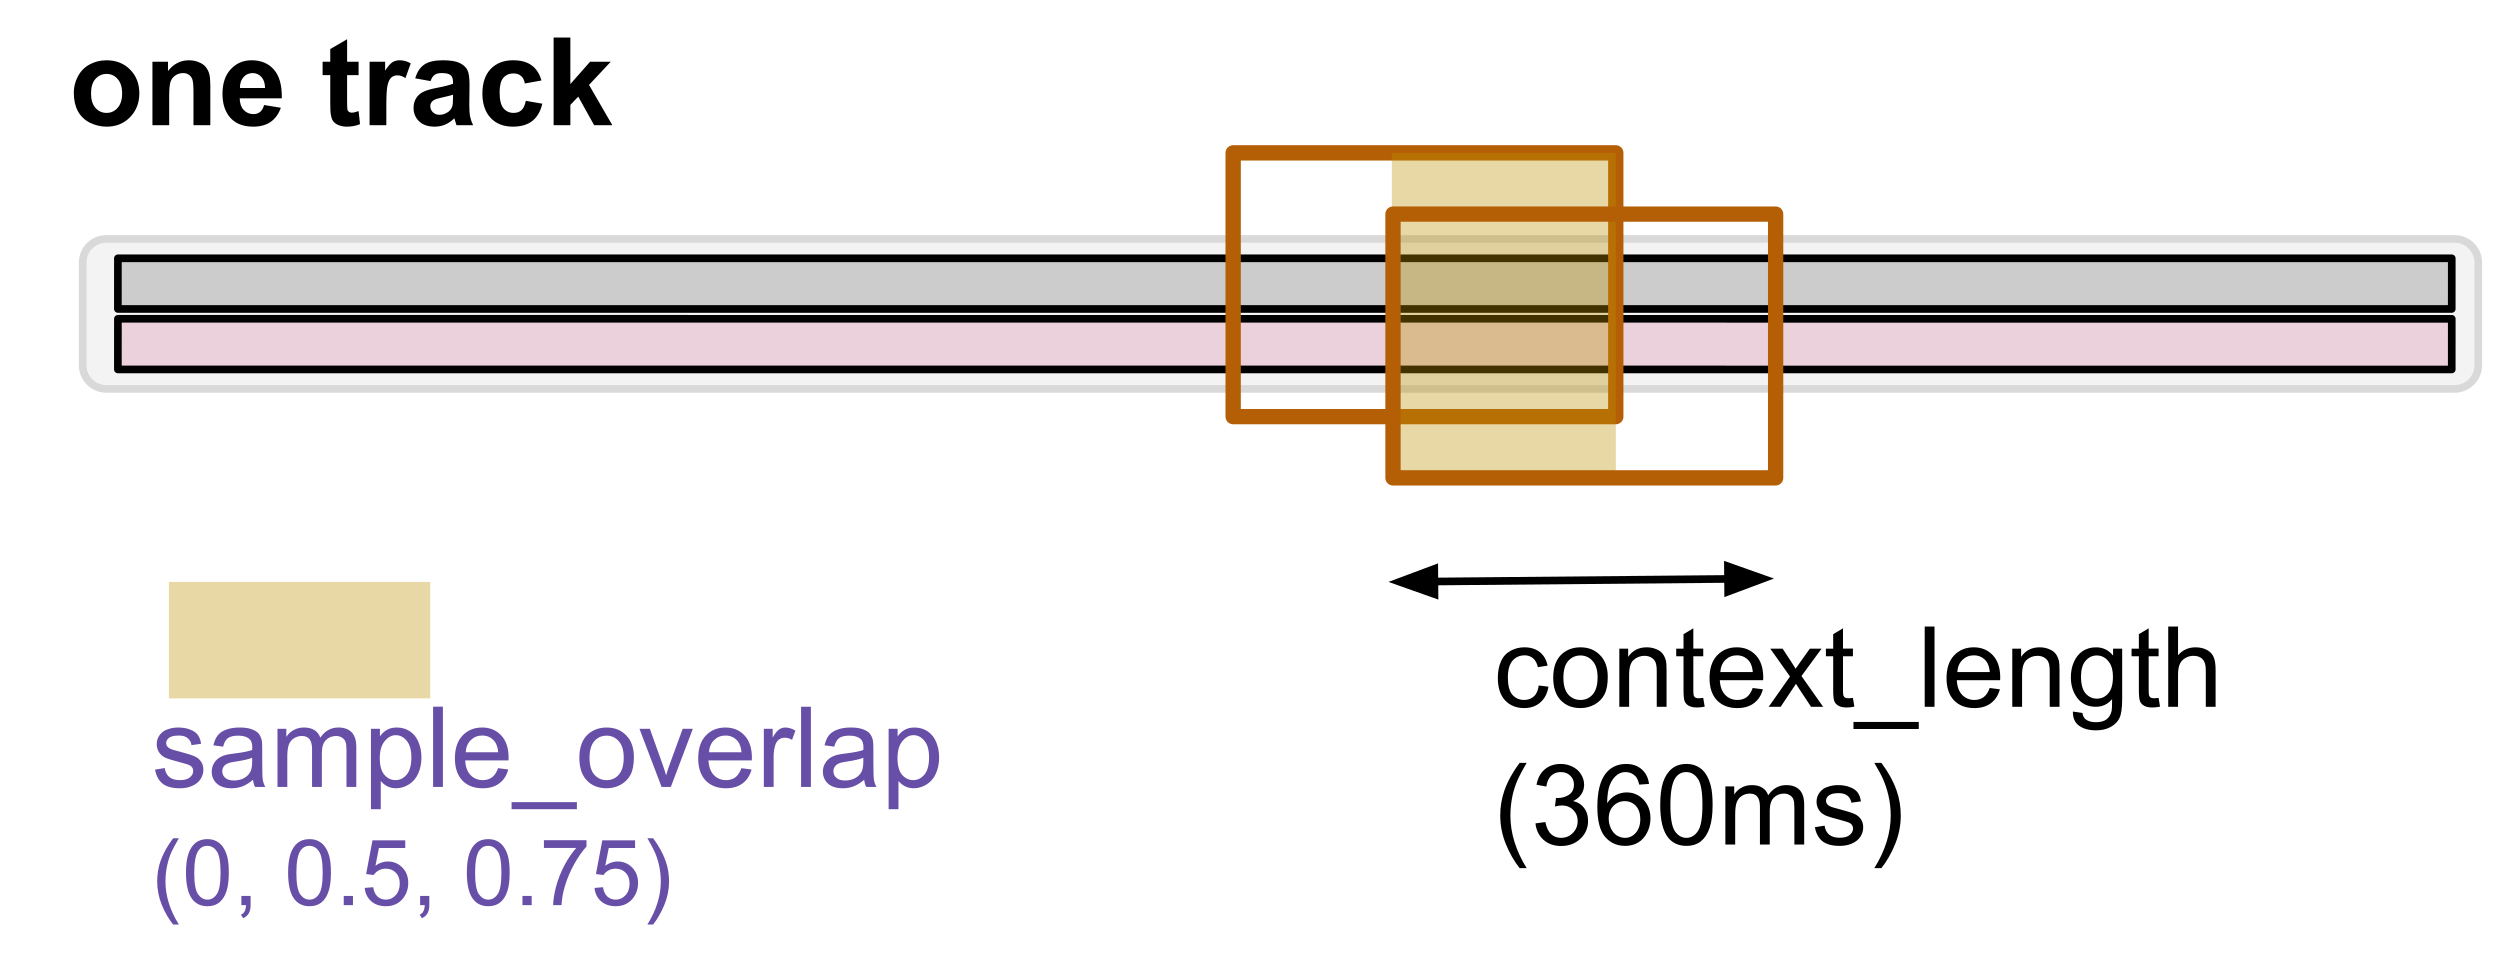
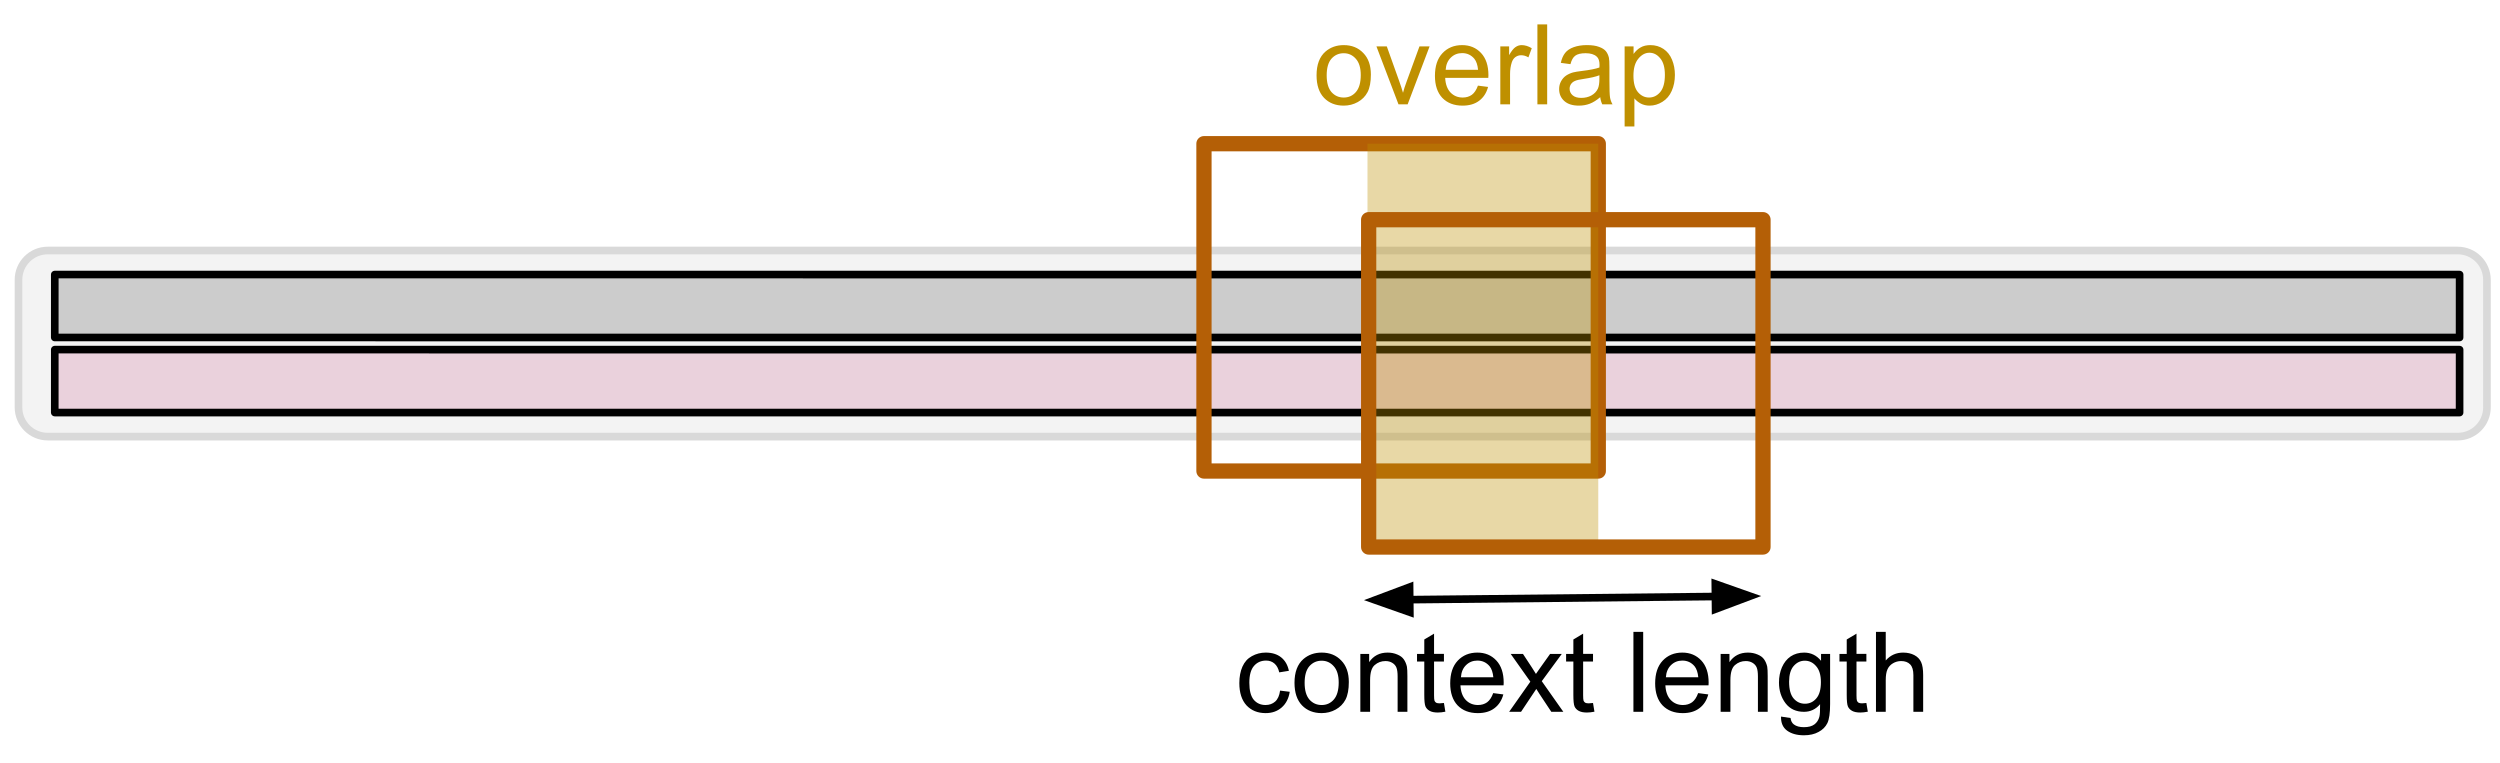
- <svg xmlns="http://www.w3.org/2000/svg" version="1.1" viewBox="0.0 0.0 326.588 127.824" fill="none" stroke="none" stroke-linecap="square" stroke-miterlimit="10">
+ <svg xmlns="http://www.w3.org/2000/svg" version="1.1" viewBox="0.0 0.0 327.887 100.0" fill="none" stroke="none" stroke-linecap="square" stroke-miterlimit="10">
  <clipPath id="p.0">
-     <path d="m0 0l326.588 0l0 127.824l-326.588 0l0 -127.824z" clip-rule="nonzero" />
+     <path d="m0 0l327.887 0l0 100.0l-327.887 0l0 -100.0z" clip-rule="nonzero" />
  </clipPath>
  <g clip-path="url(#p.0)">
-     <path fill="#000000" fill-opacity="0.0" d="m0 0l326.588 0l0 127.824l-326.588 0z" fill-rule="evenodd" />
-     <path fill="#000000" fill-opacity="0.0" d="m0 -8.0l100.031 0l0 34.835l-100.031 0z" fill-rule="evenodd" />
-     <path fill="#000000" d="m9.641 12.094q0 -1.094 0.531 -2.109q0.547 -1.031 1.531 -1.562q1.0 -0.547 2.219 -0.547q1.875 0 3.078 1.219q1.203 1.219 1.203 3.094q0 1.875 -1.219 3.125q-1.203 1.234 -3.047 1.234q-1.141 0 -2.188 -0.516q-1.031 -0.516 -1.578 -1.516q-0.531 -1.0 -0.531 -2.422zm2.25 0.109q0 1.234 0.578 1.891q0.594 0.656 1.453 0.656q0.859 0 1.438 -0.656q0.594 -0.656 0.594 -1.906q0 -1.219 -0.594 -1.875q-0.578 -0.656 -1.438 -0.656q-0.859 0 -1.453 0.656q-0.578 0.656 -0.578 1.891zm15.586 4.156l-2.203 0l0 -4.234q0 -1.344 -0.141 -1.734q-0.141 -0.406 -0.453 -0.625q-0.312 -0.219 -0.766 -0.219q-0.562 0 -1.016 0.312q-0.453 0.312 -0.625 0.828q-0.172 0.516 -0.172 1.906l0 3.766l-2.188 0l0 -8.297l2.031 0l0 1.219q1.094 -1.406 2.734 -1.406q0.734 0 1.328 0.266q0.609 0.25 0.906 0.656q0.312 0.406 0.438 0.922q0.125 0.516 0.125 1.484l0 5.156zm7.023 -2.641l2.188 0.359q-0.422 1.203 -1.328 1.844q-0.906 0.625 -2.281 0.625q-2.156 0 -3.203 -1.422q-0.812 -1.125 -0.812 -2.859q0 -2.062 1.078 -3.219q1.078 -1.172 2.719 -1.172q1.859 0 2.922 1.219q1.078 1.219 1.031 3.75l-5.5 0q0.016 0.969 0.516 1.516q0.516 0.547 1.281 0.547q0.516 0 0.859 -0.281q0.359 -0.281 0.531 -0.906zm0.125 -2.219q-0.016 -0.953 -0.484 -1.453q-0.469 -0.5 -1.141 -0.5q-0.719 0 -1.188 0.531q-0.469 0.516 -0.469 1.422l3.281 0zm12.219 -3.438l0 1.75l-1.5 0l0 3.344q0 1.016 0.047 1.188q0.047 0.156 0.188 0.266q0.156 0.109 0.375 0.109q0.312 0 0.891 -0.203l0.188 1.703q-0.766 0.328 -1.734 0.328q-0.594 0 -1.078 -0.203q-0.469 -0.203 -0.703 -0.516q-0.219 -0.312 -0.297 -0.859q-0.078 -0.375 -0.078 -1.547l0 -3.609l-1.0 0l0 -1.75l1.0 0l0 -1.656l2.203 -1.281l0 2.938l1.5 0zm3.625 8.297l-2.188 0l0 -8.297l2.031 0l0 1.172q0.531 -0.828 0.938 -1.094q0.422 -0.266 0.953 -0.266q0.75 0 1.453 0.406l-0.688 1.922q-0.547 -0.359 -1.031 -0.359q-0.453 0 -0.781 0.25q-0.312 0.25 -0.5 0.922q-0.188 0.656 -0.188 2.781l0 2.562zm5.773 -5.766l-2.0 -0.359q0.344 -1.203 1.156 -1.781q0.828 -0.578 2.438 -0.578q1.469 0 2.188 0.344q0.719 0.344 1.016 0.891q0.297 0.531 0.297 1.953l-0.031 2.562q0 1.094 0.109 1.625q0.109 0.516 0.391 1.109l-2.172 0q-0.078 -0.219 -0.203 -0.656q-0.062 -0.188 -0.078 -0.25q-0.562 0.547 -1.203 0.828q-0.641 0.266 -1.375 0.266q-1.281 0 -2.016 -0.688q-0.734 -0.703 -0.734 -1.766q0 -0.703 0.328 -1.25q0.344 -0.562 0.938 -0.844q0.609 -0.297 1.75 -0.516q1.547 -0.297 2.141 -0.547l0 -0.219q0 -0.625 -0.312 -0.891q-0.312 -0.281 -1.188 -0.281q-0.578 0 -0.906 0.234q-0.328 0.234 -0.531 0.812zm2.938 1.781q-0.422 0.141 -1.344 0.344q-0.906 0.188 -1.188 0.375q-0.438 0.297 -0.438 0.766q0 0.469 0.344 0.812q0.344 0.328 0.875 0.328q0.594 0 1.141 -0.391q0.391 -0.297 0.516 -0.734q0.094 -0.281 0.094 -1.062l0 -0.438zm11.555 -1.859l-2.172 0.391q-0.109 -0.656 -0.5 -0.984q-0.375 -0.328 -1.0 -0.328q-0.812 0 -1.312 0.578q-0.484 0.562 -0.484 1.891q0 1.469 0.5 2.078q0.5 0.609 1.328 0.609q0.625 0 1.016 -0.344q0.406 -0.359 0.578 -1.234l2.156 0.375q-0.344 1.484 -1.297 2.25q-0.953 0.75 -2.547 0.75q-1.828 0 -2.906 -1.141q-1.078 -1.156 -1.078 -3.188q0 -2.062 1.078 -3.203q1.094 -1.141 2.938 -1.141q1.516 0 2.406 0.656q0.906 0.641 1.297 1.984zm1.586 5.844l0 -11.453l2.188 0l0 6.078l2.578 -2.922l2.703 0l-2.844 3.031l3.047 5.266l-2.375 0l-2.078 -3.734l-1.031 1.078l0 2.656l-2.188 0z" fill-rule="nonzero" />
-     <path fill="#f3f3f3" d="m10.801 34.293l0 0c0 -1.701 1.379 -3.08 3.08 -3.08l306.785 0c0.817 0 1.6 0.325 2.178 0.902c0.578 0.578 0.902 1.361 0.902 2.178l0 13.43c0 1.701 -1.379 3.08 -3.08 3.08l-306.785 0c-1.701 0 -3.08 -1.379 -3.08 -3.08z" fill-rule="evenodd" />
-     <path stroke="#d9d9d9" stroke-width="1.0" stroke-linejoin="round" stroke-linecap="butt" d="m10.801 34.293l0 0c0 -1.701 1.379 -3.08 3.08 -3.08l306.785 0c0.817 0 1.6 0.325 2.178 0.902c0.578 0.578 0.902 1.361 0.902 2.178l0 13.43c0 1.701 -1.379 3.08 -3.08 3.08l-306.785 0c-1.701 0 -3.08 -1.379 -3.08 -3.08z" fill-rule="evenodd" />
-     <path fill="#cccccc" d="m15.402 33.745l0 0c0 -0.001 0.001 -0.003 0.003 -0.003l304.879 0.003c6.713867E-4 0 0.001 2.670288E-4 0.002 7.4386597E-4c4.8828125E-4 4.7683716E-4 7.6293945E-4 0.001 7.6293945E-4 0.002l-0.003 6.612c0 0.001 -0.001 0.003 -0.003 0.003l-304.879 -0.003l0 0c-0.001 0 -0.003 -0.001 -0.003 -0.003z" fill-rule="evenodd" />
-     <path stroke="#000000" stroke-width="1.0" stroke-linejoin="round" stroke-linecap="butt" d="m15.402 33.745l0 0c0 -0.001 0.001 -0.003 0.003 -0.003l304.879 0.003c6.713867E-4 0 0.001 2.670288E-4 0.002 7.4386597E-4c4.8828125E-4 4.7683716E-4 7.6293945E-4 0.001 7.6293945E-4 0.002l-0.003 6.612c0 0.001 -0.001 0.003 -0.003 0.003l-304.879 -0.003l0 0c-0.001 0 -0.003 -0.001 -0.003 -0.003z" fill-rule="evenodd" />
-     <path fill="#ead1dc" d="m15.402 41.648l0 0c0 -0.001 0.001 -0.003 0.003 -0.003l304.879 0.003c6.713867E-4 0 0.001 2.708435E-4 0.002 7.4386597E-4c4.8828125E-4 4.7683716E-4 7.6293945E-4 0.001 7.6293945E-4 0.002l-0.003 6.612c0 0.001 -0.001 0.003 -0.003 0.003l-304.879 -0.003l0 0c-0.001 0 -0.003 -0.001 -0.003 -0.003z" fill-rule="evenodd" />
-     <path stroke="#000000" stroke-width="1.0" stroke-linejoin="round" stroke-linecap="butt" d="m15.402 41.648l0 0c0 -0.001 0.001 -0.003 0.003 -0.003l304.879 0.003c6.713867E-4 0 0.001 2.708435E-4 0.002 7.4386597E-4c4.8828125E-4 4.7683716E-4 7.6293945E-4 0.001 7.6293945E-4 0.002l-0.003 6.612c0 0.001 -0.001 0.003 -0.003 0.003l-304.879 -0.003l0 0c-0.001 0 -0.003 -0.001 -0.003 -0.003z" fill-rule="evenodd" />
-     <path fill="#000000" fill-opacity="0.0" d="m161.094 19.969l49.984 0l0 34.457l-49.984 0z" fill-rule="evenodd" />
-     <path stroke="#b45f06" stroke-width="2.0" stroke-linejoin="round" stroke-linecap="butt" d="m161.094 19.969l49.984 0l0 34.457l-49.984 0z" fill-rule="evenodd" />
-     <path fill="#000000" fill-opacity="0.0" d="m181.38 76.018l50.362 -0.441" fill-rule="evenodd" />
-     <path stroke="#000000" stroke-width="1.0" stroke-linejoin="round" stroke-linecap="butt" d="m187.379 75.966l38.363 -0.336" fill-rule="evenodd" />
-     <path fill="#000000" stroke="#000000" stroke-width="1.0" stroke-linecap="butt" d="m187.365 74.314l-4.523 1.691l4.552 1.612z" fill-rule="evenodd" />
-     <path fill="#000000" stroke="#000000" stroke-width="1.0" stroke-linecap="butt" d="m225.757 77.282l4.523 -1.691l-4.552 -1.612z" fill-rule="evenodd" />
-     <path fill="#000000" fill-opacity="0.0" d="m186.092 69.249l119.78 0l0 27.024l-119.78 0z" fill-rule="evenodd" />
-     <path fill="#000000" d="m201.014 89.548l1.266 0.156q-0.203 1.312 -1.062 2.062q-0.844 0.734 -2.094 0.734q-1.562 0 -2.516 -1.016q-0.938 -1.031 -0.938 -2.922q0 -1.234 0.406 -2.156q0.406 -0.922 1.234 -1.375q0.844 -0.469 1.812 -0.469q1.25 0 2.031 0.625q0.781 0.625 1.016 1.766l-1.266 0.203q-0.172 -0.766 -0.625 -1.156q-0.453 -0.391 -1.094 -0.391q-0.984 0 -1.594 0.703q-0.609 0.703 -0.609 2.203q0 1.531 0.578 2.234q0.594 0.688 1.547 0.688q0.75 0 1.266 -0.453q0.516 -0.469 0.641 -1.438zm1.891 -1.016q0 -2.109 1.172 -3.125q0.984 -0.844 2.391 -0.844q1.578 0 2.562 1.031q1.0 1.016 1.0 2.828q0 1.469 -0.438 2.312q-0.438 0.828 -1.281 1.297q-0.844 0.469 -1.844 0.469q-1.594 0 -2.578 -1.016q-0.984 -1.031 -0.984 -2.953zm1.328 0q0 1.453 0.625 2.188q0.641 0.719 1.609 0.719q0.969 0 1.594 -0.719q0.641 -0.734 0.641 -2.234q0 -1.406 -0.641 -2.125q-0.641 -0.734 -1.594 -0.734q-0.969 0 -1.609 0.719q-0.625 0.719 -0.625 2.188zm7.307 3.797l0 -7.594l1.156 0l0 1.078q0.844 -1.25 2.422 -1.25q0.688 0 1.266 0.25q0.578 0.234 0.859 0.641q0.281 0.406 0.406 0.953q0.062 0.359 0.062 1.25l0 4.672l-1.281 0l0 -4.625q0 -0.781 -0.156 -1.172q-0.156 -0.391 -0.547 -0.625q-0.375 -0.234 -0.891 -0.234q-0.812 0 -1.422 0.531q-0.594 0.516 -0.594 1.969l0 4.156l-1.281 0zm10.964 -1.156l0.188 1.141q-0.547 0.109 -0.984 0.109q-0.688 0 -1.078 -0.219q-0.391 -0.219 -0.547 -0.578q-0.156 -0.359 -0.156 -1.516l0 -4.375l-0.953 0l0 -1.0l0.953 0l0 -1.891l1.281 -0.766l0 2.656l1.297 0l0 1.0l-1.297 0l0 4.438q0 0.547 0.062 0.719q0.078 0.156 0.219 0.25q0.156 0.078 0.453 0.078q0.203 0 0.562 -0.047zm6.463 -1.297l1.328 0.172q-0.312 1.172 -1.172 1.812q-0.844 0.641 -2.172 0.641q-1.672 0 -2.656 -1.016q-0.969 -1.031 -0.969 -2.891q0 -1.922 0.984 -2.969q1.0 -1.062 2.578 -1.062q1.516 0 2.484 1.031q0.969 1.031 0.969 2.922q0 0.109 -0.016 0.344l-5.656 0q0.062 1.25 0.703 1.922q0.641 0.656 1.594 0.656q0.703 0 1.203 -0.359q0.5 -0.375 0.797 -1.203zm-4.234 -2.078l4.25 0q-0.094 -0.953 -0.484 -1.438q-0.625 -0.75 -1.609 -0.75q-0.875 0 -1.484 0.594q-0.609 0.594 -0.672 1.594zm6.323 4.531l2.781 -3.953l-2.578 -3.641l1.609 0l1.172 1.781q0.328 0.5 0.531 0.844q0.312 -0.469 0.578 -0.828l1.281 -1.797l1.531 0l-2.625 3.578l2.828 4.016l-1.578 0l-1.562 -2.359l-0.406 -0.641l-2.0 3.0l-1.562 0zm11.0 -1.156l0.188 1.141q-0.547 0.109 -0.984 0.109q-0.688 0 -1.078 -0.219q-0.391 -0.219 -0.547 -0.578q-0.156 -0.359 -0.156 -1.516l0 -4.375l-0.953 0l0 -1.0l0.953 0l0 -1.891l1.281 -0.766l0 2.656l1.297 0l0 1.0l-1.297 0l0 4.438q0 0.547 0.062 0.719q0.078 0.156 0.219 0.25q0.156 0.078 0.453 0.078q0.203 0 0.562 -0.047zm0.072 4.062l0 -0.922l8.531 0l0 0.922l-8.531 0zm9.307 -2.906l0 -10.484l1.281 0l0 10.484l-1.281 0zm8.491 -2.453l1.328 0.172q-0.312 1.172 -1.172 1.812q-0.844 0.641 -2.172 0.641q-1.672 0 -2.656 -1.016q-0.969 -1.031 -0.969 -2.891q0 -1.922 0.984 -2.969q1 -1.062 2.578 -1.062q1.516 0 2.484 1.031q0.969 1.031 0.969 2.922q0 0.109 -0.016 0.344l-5.656 0q0.062 1.25 0.703 1.922q0.641 0.656 1.594 0.656q0.703 0 1.203 -0.359q0.5 -0.375 0.797 -1.203zm-4.234 -2.078l4.25 0q-0.094 -0.953 -0.484 -1.438q-0.625 -0.75 -1.609 -0.75q-0.875 0 -1.484 0.594q-0.609 0.594 -0.672 1.594zm7.182 4.531l0 -7.594l1.156 0l0 1.078q0.844 -1.25 2.422 -1.25q0.688 0 1.266 0.25q0.578 0.234 0.859 0.641q0.281 0.406 0.406 0.953q0.062 0.359 0.062 1.25l0 4.672l-1.281 0l0 -4.625q0 -0.781 -0.156 -1.172q-0.156 -0.391 -0.547 -0.625q-0.375 -0.234 -0.891 -0.234q-0.812 0 -1.422 0.531q-0.594 0.516 -0.594 1.969l0 4.156l-1.281 0zm7.917 0.625l1.25 0.188q0.078 0.578 0.438 0.844q0.469 0.359 1.312 0.359q0.891 0 1.375 -0.359q0.484 -0.359 0.656 -1.0q0.109 -0.391 0.094 -1.656q-0.844 1.0 -2.109 1.0q-1.562 0 -2.422 -1.125q-0.859 -1.141 -0.859 -2.719q0 -1.094 0.391 -2.0q0.406 -0.922 1.141 -1.422q0.75 -0.5 1.766 -0.5q1.344 0 2.219 1.078l0 -0.906l1.188 0l0 6.562q0 1.781 -0.359 2.516q-0.359 0.734 -1.156 1.156q-0.781 0.438 -1.922 0.438q-1.359 0 -2.203 -0.609q-0.828 -0.609 -0.797 -1.844zm1.062 -4.562q0 1.5 0.594 2.188q0.594 0.688 1.484 0.688q0.891 0 1.484 -0.688q0.609 -0.688 0.609 -2.141q0 -1.391 -0.625 -2.094q-0.609 -0.719 -1.484 -0.719q-0.859 0 -1.469 0.703q-0.594 0.688 -0.594 2.062zm10.135 2.781l0.188 1.141q-0.547 0.109 -0.984 0.109q-0.688 0 -1.078 -0.219q-0.391 -0.219 -0.547 -0.578q-0.156 -0.359 -0.156 -1.516l0 -4.375l-0.953 0l0 -1.0l0.953 0l0 -1.891l1.281 -0.766l0 2.656l1.297 0l0 1.0l-1.297 0l0 4.438q0 0.547 0.062 0.719q0.078 0.156 0.219 0.25q0.156 0.078 0.453 0.078q0.203 0 0.562 -0.047zm1.259 1.156l0 -10.484l1.281 0l0 3.75q0.906 -1.031 2.281 -1.031q0.844 0 1.469 0.328q0.625 0.328 0.891 0.922q0.266 0.578 0.266 1.703l0 4.812l-1.281 0l0 -4.812q0 -0.969 -0.422 -1.406q-0.422 -0.438 -1.188 -0.438q-0.578 0 -1.078 0.297q-0.5 0.297 -0.719 0.812q-0.219 0.5 -0.219 1.391l0 4.156l-1.281 0z" fill-rule="nonzero" />
-     <path fill="#000000" d="m198.514 113.407q-1.062 -1.344 -1.797 -3.141q-0.734 -1.812 -0.734 -3.734q0 -1.703 0.547 -3.266q0.641 -1.812 1.984 -3.609l0.922 0q-0.859 1.484 -1.141 2.125q-0.438 0.984 -0.688 2.062q-0.297 1.344 -0.297 2.688q0 3.453 2.125 6.875l-0.922 0zm2.068 -5.844l1.297 -0.172q0.219 1.094 0.75 1.578q0.531 0.484 1.297 0.484q0.906 0 1.531 -0.625q0.641 -0.641 0.641 -1.562q0 -0.891 -0.594 -1.469q-0.578 -0.578 -1.469 -0.578q-0.359 0 -0.906 0.141l0.141 -1.125q0.125 0.016 0.203 0.016q0.828 0 1.484 -0.422q0.656 -0.438 0.656 -1.344q0 -0.703 -0.484 -1.156q-0.469 -0.469 -1.234 -0.469q-0.75 0 -1.25 0.469q-0.5 0.469 -0.641 1.422l-1.281 -0.234q0.234 -1.297 1.062 -2.0q0.844 -0.719 2.094 -0.719q0.859 0 1.578 0.375q0.719 0.359 1.094 1.0q0.391 0.641 0.391 1.344q0 0.688 -0.375 1.25q-0.359 0.547 -1.062 0.875q0.922 0.219 1.438 0.906q0.516 0.672 0.516 1.688q0 1.375 -1.0 2.328q-1.0 0.953 -2.531 0.953q-1.391 0 -2.297 -0.812q-0.906 -0.828 -1.047 -2.141zm14.839 -5.156l-1.281 0.094q-0.172 -0.75 -0.484 -1.094q-0.531 -0.547 -1.297 -0.547q-0.609 0 -1.078 0.344q-0.609 0.438 -0.969 1.297q-0.344 0.844 -0.359 2.422q0.469 -0.719 1.141 -1.062q0.672 -0.344 1.406 -0.344q1.297 0 2.203 0.953q0.906 0.953 0.906 2.453q0 0.984 -0.438 1.844q-0.422 0.844 -1.172 1.297q-0.734 0.438 -1.688 0.438q-1.609 0 -2.625 -1.172q-1.016 -1.188 -1.016 -3.906q0 -3.047 1.125 -4.422q0.984 -1.203 2.641 -1.203q1.234 0 2.031 0.703q0.797 0.688 0.953 1.906zm-5.266 4.516q0 0.672 0.281 1.281q0.281 0.609 0.781 0.938q0.516 0.312 1.078 0.312q0.812 0 1.391 -0.656q0.594 -0.672 0.594 -1.797q0 -1.094 -0.578 -1.719q-0.578 -0.625 -1.453 -0.625q-0.875 0 -1.484 0.625q-0.609 0.625 -0.609 1.641zm6.729 -1.766q0 -1.859 0.375 -2.984q0.391 -1.141 1.141 -1.75q0.766 -0.625 1.906 -0.625q0.844 0 1.469 0.344q0.641 0.328 1.062 0.969q0.422 0.641 0.656 1.562q0.234 0.922 0.234 2.484q0 1.844 -0.391 2.984q-0.375 1.125 -1.125 1.75q-0.75 0.609 -1.906 0.609q-1.516 0 -2.391 -1.078q-1.031 -1.312 -1.031 -4.266zm1.328 0q0 2.578 0.594 3.438q0.609 0.859 1.5 0.859q0.891 0 1.484 -0.859q0.609 -0.859 0.609 -3.438q0 -2.594 -0.609 -3.438q-0.594 -0.859 -1.5 -0.859q-0.891 0 -1.422 0.75q-0.656 0.969 -0.656 3.547zm7.182 5.172l0 -7.594l1.156 0l0 1.062q0.344 -0.562 0.938 -0.891q0.609 -0.344 1.359 -0.344q0.844 0 1.375 0.344q0.547 0.344 0.766 0.984q0.906 -1.328 2.359 -1.328q1.125 0 1.734 0.625q0.609 0.625 0.609 1.922l0 5.219l-1.281 0l0 -4.781q0 -0.781 -0.125 -1.109q-0.125 -0.344 -0.453 -0.547q-0.328 -0.219 -0.781 -0.219q-0.797 0 -1.328 0.531q-0.531 0.531 -0.531 1.703l0 4.422l-1.281 0l0 -4.938q0 -0.859 -0.312 -1.281q-0.312 -0.438 -1.031 -0.438q-0.547 0 -1.016 0.297q-0.453 0.281 -0.672 0.828q-0.203 0.547 -0.203 1.594l0 3.938l-1.281 0zm11.693 -2.266l1.266 -0.203q0.109 0.766 0.594 1.172q0.5 0.406 1.375 0.406q0.891 0 1.312 -0.359q0.438 -0.359 0.438 -0.844q0 -0.438 -0.375 -0.688q-0.266 -0.172 -1.312 -0.438q-1.422 -0.359 -1.969 -0.609q-0.547 -0.266 -0.828 -0.734q-0.281 -0.469 -0.281 -1.016q0 -0.516 0.219 -0.938q0.234 -0.438 0.641 -0.734q0.297 -0.219 0.812 -0.359q0.531 -0.156 1.125 -0.156q0.891 0 1.562 0.266q0.672 0.25 1.0 0.688q0.328 0.438 0.438 1.172l-1.25 0.172q-0.094 -0.578 -0.5 -0.906q-0.406 -0.344 -1.156 -0.344q-0.891 0 -1.281 0.297q-0.375 0.297 -0.375 0.688q0 0.25 0.156 0.453q0.156 0.203 0.5 0.344q0.188 0.078 1.141 0.328q1.359 0.359 1.891 0.594q0.547 0.234 0.859 0.688q0.312 0.438 0.312 1.094q0 0.641 -0.375 1.219q-0.375 0.562 -1.094 0.875q-0.703 0.312 -1.594 0.312q-1.484 0 -2.266 -0.609q-0.766 -0.625 -0.984 -1.828zm8.688 5.344l-0.922 0q2.141 -3.422 2.141 -6.875q0 -1.344 -0.312 -2.672q-0.25 -1.062 -0.672 -2.047q-0.281 -0.656 -1.156 -2.156l0.922 0q1.344 1.797 1.984 3.609q0.547 1.562 0.547 3.266q0 1.922 -0.734 3.734q-0.734 1.797 -1.797 3.141z" fill-rule="nonzero" />
-     <path fill="#bf9000" fill-opacity="0.349" d="m181.825 19.968l29.26 0l0 42.394l-29.26 0z" fill-rule="evenodd" />
-     <path fill="#bf9000" fill-opacity="0.349" d="m22.062 76.019l34.142 0l0 15.213l-34.142 0z" fill-rule="evenodd" />
-     <path fill="#000000" fill-opacity="0.0" d="m10.801 79.724l151.118 0l0 27.024l-151.118 0z" fill-rule="evenodd" />
-     <path fill="#674ea7" d="m20.254 100.539l1.266 -0.203q0.109 0.766 0.594 1.172q0.5 0.406 1.375 0.406q0.891 0 1.312 -0.359q0.438 -0.359 0.438 -0.844q0 -0.438 -0.375 -0.688q-0.266 -0.172 -1.312 -0.438q-1.422 -0.359 -1.969 -0.609q-0.547 -0.266 -0.828 -0.734q-0.281 -0.469 -0.281 -1.016q0 -0.516 0.219 -0.938q0.234 -0.438 0.641 -0.734q0.297 -0.219 0.812 -0.359q0.531 -0.156 1.125 -0.156q0.891 0 1.562 0.266q0.672 0.25 1.0 0.688q0.328 0.438 0.438 1.172l-1.25 0.172q-0.094 -0.578 -0.5 -0.906q-0.406 -0.344 -1.156 -0.344q-0.891 0 -1.281 0.297q-0.375 0.297 -0.375 0.688q0 0.25 0.156 0.453q0.156 0.203 0.5 0.344q0.188 0.078 1.141 0.328q1.359 0.359 1.891 0.594q0.547 0.234 0.859 0.688q0.312 0.438 0.312 1.094q0 0.641 -0.375 1.219q-0.375 0.562 -1.094 0.875q-0.703 0.312 -1.594 0.312q-1.484 0 -2.266 -0.609q-0.766 -0.625 -0.984 -1.828zm12.797 1.328q-0.719 0.609 -1.375 0.859q-0.656 0.25 -1.422 0.25q-1.25 0 -1.922 -0.609q-0.672 -0.609 -0.672 -1.562q0 -0.562 0.25 -1.016q0.25 -0.469 0.656 -0.75q0.422 -0.281 0.938 -0.422q0.375 -0.094 1.141 -0.188q1.563 -0.188 2.297 -0.453q0.016 -0.266 0.016 -0.328q0 -0.797 -0.375 -1.109q-0.484 -0.438 -1.453 -0.438q-0.922 0 -1.359 0.328q-0.422 0.312 -0.625 1.109l-1.266 -0.172q0.172 -0.797 0.562 -1.297q0.391 -0.5 1.141 -0.766q0.75 -0.266 1.719 -0.266q0.984 0 1.594 0.234q0.609 0.219 0.891 0.562q0.281 0.344 0.406 0.875q0.062 0.328 0.062 1.188l0 1.719q0 1.797 0.078 2.281q0.078 0.469 0.328 0.906l-1.344 0q-0.203 -0.406 -0.266 -0.938zm-0.109 -2.875q-0.703 0.281 -2.094 0.484q-0.797 0.109 -1.125 0.266q-0.328 0.141 -0.516 0.422q-0.172 0.266 -0.172 0.594q0 0.516 0.391 0.859q0.391 0.344 1.141 0.344q0.734 0 1.312 -0.312q0.594 -0.328 0.859 -0.891q0.203 -0.438 0.203 -1.297l0 -0.469zm3.307 3.812l0 -7.594l1.156 0l0 1.062q0.344 -0.562 0.938 -0.891q0.609 -0.344 1.359 -0.344q0.844 0 1.375 0.344q0.547 0.344 0.766 0.984q0.906 -1.328 2.359 -1.328q1.125 0 1.734 0.625q0.609 0.625 0.609 1.922l0 5.219l-1.281 0l0 -4.781q0 -0.781 -0.125 -1.109q-0.125 -0.344 -0.453 -0.547q-0.328 -0.219 -0.781 -0.219q-0.797 0 -1.328 0.531q-0.531 0.531 -0.531 1.703l0 4.422l-1.281 0l0 -4.938q0 -0.859 -0.312 -1.281q-0.312 -0.438 -1.031 -0.438q-0.547 0 -1.016 0.297q-0.453 0.281 -0.672 0.828q-0.203 0.547 -0.203 1.594l0 3.938l-1.281 0zm12.209 2.906l0 -10.5l1.172 0l0 0.984q0.422 -0.578 0.938 -0.859q0.516 -0.297 1.266 -0.297q0.969 0 1.719 0.5q0.75 0.5 1.125 1.422q0.375 0.906 0.375 1.984q0 1.172 -0.422 2.109q-0.406 0.922 -1.219 1.422q-0.797 0.5 -1.672 0.5q-0.641 0 -1.156 -0.266q-0.516 -0.281 -0.844 -0.688l0 3.688l-1.281 0zm1.156 -6.656q0 1.453 0.594 2.156q0.609 0.703 1.453 0.703q0.859 0 1.469 -0.719q0.609 -0.734 0.609 -2.25q0 -1.453 -0.609 -2.172q-0.594 -0.734 -1.422 -0.734q-0.812 0 -1.453 0.781q-0.641 0.766 -0.641 2.234zm6.964 3.75l0 -10.484l1.281 0l0 10.484l-1.281 0zm8.491 -2.453l1.328 0.172q-0.312 1.172 -1.172 1.812q-0.844 0.641 -2.172 0.641q-1.672 0 -2.656 -1.016q-0.969 -1.031 -0.969 -2.891q0 -1.922 0.984 -2.969q1.0 -1.062 2.578 -1.062q1.516 0 2.484 1.031q0.969 1.031 0.969 2.922q0 0.109 -0.016 0.344l-5.656 0q0.062 1.25 0.703 1.922q0.641 0.656 1.594 0.656q0.703 0 1.203 -0.359q0.5 -0.375 0.797 -1.203zm-4.234 -2.078l4.25 0q-0.094 -0.953 -0.484 -1.438q-0.625 -0.75 -1.609 -0.75q-0.875 0 -1.484 0.594q-0.609 0.594 -0.672 1.594zm5.995 7.438l0 -0.922l8.531 0l0 0.922l-8.531 0zm8.854 -6.703q0 -2.109 1.172 -3.125q0.984 -0.844 2.391 -0.844q1.578 0 2.562 1.031q1.0 1.016 1.0 2.828q0 1.469 -0.438 2.312q-0.438 0.828 -1.281 1.297q-0.844 0.469 -1.844 0.469q-1.594 0 -2.578 -1.016q-0.984 -1.031 -0.984 -2.953zm1.328 0q0 1.453 0.625 2.188q0.641 0.719 1.609 0.719q0.969 0 1.594 -0.719q0.641 -0.734 0.641 -2.234q0 -1.406 -0.641 -2.125q-0.641 -0.734 -1.594 -0.734q-0.969 0 -1.609 0.719q-0.625 0.719 -0.625 2.188zm9.417 3.797l-2.891 -7.594l1.359 0l1.625 4.547q0.266 0.734 0.5 1.531q0.156 -0.609 0.469 -1.453l1.688 -4.625l1.328 0l-2.875 7.594l-1.203 0zm10.422 -2.453l1.328 0.172q-0.312 1.172 -1.172 1.812q-0.844 0.641 -2.172 0.641q-1.672 0 -2.656 -1.016q-0.969 -1.031 -0.969 -2.891q0 -1.922 0.984 -2.969q1.0 -1.062 2.578 -1.062q1.516 0 2.484 1.031q0.969 1.031 0.969 2.922q0 0.109 -0.016 0.344l-5.656 0q0.062 1.25 0.703 1.922q0.641 0.656 1.594 0.656q0.703 0 1.203 -0.359q0.5 -0.375 0.797 -1.203zm-4.234 -2.078l4.25 0q-0.094 -0.953 -0.484 -1.438q-0.625 -0.75 -1.609 -0.75q-0.875 0 -1.484 0.594q-0.609 0.594 -0.672 1.594zm7.167 4.531l0 -7.594l1.156 0l0 1.141q0.453 -0.797 0.828 -1.047q0.375 -0.266 0.812 -0.266q0.656 0 1.328 0.406l-0.438 1.203q-0.469 -0.281 -0.953 -0.281q-0.422 0 -0.766 0.25q-0.328 0.25 -0.469 0.703q-0.219 0.688 -0.219 1.5l0 3.984l-1.281 0zm4.865 0l0 -10.484l1.281 0l0 10.484l-1.281 0zm8.241 -0.938q-0.719 0.609 -1.375 0.859q-0.656 0.25 -1.422 0.25q-1.25 0 -1.922 -0.609q-0.672 -0.609 -0.672 -1.562q0 -0.562 0.25 -1.016q0.25 -0.469 0.656 -0.75q0.422 -0.281 0.938 -0.422q0.375 -0.094 1.141 -0.188q1.562 -0.188 2.297 -0.453q0.016 -0.266 0.016 -0.328q0 -0.797 -0.375 -1.109q-0.484 -0.438 -1.453 -0.438q-0.922 0 -1.359 0.328q-0.422 0.312 -0.625 1.109l-1.266 -0.172q0.172 -0.797 0.562 -1.297q0.391 -0.5 1.141 -0.766q0.75 -0.266 1.719 -0.266q0.984 0 1.594 0.234q0.609 0.219 0.891 0.562q0.281 0.344 0.406 0.875q0.062 0.328 0.062 1.188l0 1.719q0 1.797 0.078 2.281q0.078 0.469 0.328 0.906l-1.344 0q-0.203 -0.406 -0.266 -0.938zm-0.109 -2.875q-0.703 0.281 -2.094 0.484q-0.797 0.109 -1.125 0.266q-0.328 0.141 -0.516 0.422q-0.172 0.266 -0.172 0.594q0 0.516 0.391 0.859q0.391 0.344 1.141 0.344q0.734 0 1.312 -0.312q0.594 -0.328 0.859 -0.891q0.203 -0.438 0.203 -1.297l0 -0.469zm3.307 6.719l0 -10.5l1.172 0l0 0.984q0.422 -0.578 0.938 -0.859q0.516 -0.297 1.266 -0.297q0.969 0 1.719 0.5q0.75 0.5 1.125 1.422q0.375 0.906 0.375 1.984q0 1.172 -0.422 2.109q-0.406 0.922 -1.219 1.422q-0.797 0.5 -1.672 0.5q-0.641 0 -1.156 -0.266q-0.516 -0.281 -0.844 -0.688l0 3.688l-1.281 0zm1.156 -6.656q0 1.453 0.594 2.156q0.609 0.703 1.453 0.703q0.859 0 1.469 -0.719q0.609 -0.734 0.609 -2.25q0 -1.453 -0.609 -2.172q-0.594 -0.734 -1.422 -0.734q-0.812 0 -1.453 0.781q-0.641 0.766 -0.641 2.234z" fill-rule="nonzero" />
-     <path fill="#674ea7" d="m22.613 120.776q-0.875 -1.109 -1.484 -2.578q-0.594 -1.484 -0.594 -3.062q0 -1.391 0.438 -2.672q0.531 -1.484 1.641 -2.953l0.75 0q-0.703 1.219 -0.938 1.734q-0.359 0.812 -0.562 1.688q-0.25 1.094 -0.25 2.203q0 2.828 1.75 5.641l-0.75 0zm1.684 -6.766q0 -1.531 0.312 -2.453q0.312 -0.938 0.922 -1.438q0.625 -0.5 1.562 -0.5q0.688 0 1.203 0.281q0.531 0.281 0.875 0.812q0.344 0.516 0.531 1.266q0.188 0.75 0.188 2.031q0 1.516 -0.312 2.438q-0.297 0.922 -0.922 1.438q-0.609 0.5 -1.562 0.5q-1.234 0 -1.953 -0.891q-0.844 -1.062 -0.844 -3.484zm1.078 0q0 2.109 0.5 2.812q0.5 0.703 1.219 0.703q0.734 0 1.219 -0.703q0.5 -0.703 0.5 -2.812q0 -2.125 -0.5 -2.812q-0.484 -0.703 -1.234 -0.703q-0.719 0 -1.156 0.609q-0.547 0.781 -0.547 2.906zm6.158 4.234l0 -1.203l1.203 0l0 1.203q0 0.656 -0.234 1.062q-0.234 0.422 -0.734 0.641l-0.297 -0.453q0.328 -0.141 0.484 -0.438q0.156 -0.281 0.188 -0.812l-0.609 0zm6.105 -4.234q0 -1.531 0.312 -2.453q0.312 -0.938 0.922 -1.438q0.625 -0.5 1.562 -0.5q0.688 0 1.203 0.281q0.531 0.281 0.875 0.812q0.344 0.516 0.531 1.266q0.188 0.75 0.188 2.031q0 1.516 -0.312 2.438q-0.297 0.922 -0.922 1.438q-0.609 0.5 -1.562 0.5q-1.234 0 -1.953 -0.891q-0.844 -1.062 -0.844 -3.484zm1.078 0q0 2.109 0.5 2.812q0.5 0.703 1.219 0.703q0.734 0 1.219 -0.703q0.5 -0.703 0.5 -2.812q0 -2.125 -0.5 -2.812q-0.484 -0.703 -1.234 -0.703q-0.719 0 -1.156 0.609q-0.547 0.781 -0.547 2.906zm6.189 4.234l0 -1.203l1.203 0l0 1.203l-1.203 0zm2.74 -2.25l1.109 -0.094q0.125 0.812 0.562 1.219q0.453 0.406 1.094 0.406q0.75 0 1.281 -0.578q0.531 -0.578 0.531 -1.516q0 -0.906 -0.516 -1.422q-0.5 -0.531 -1.328 -0.531q-0.5 0 -0.922 0.234q-0.406 0.234 -0.641 0.594l-0.984 -0.125l0.828 -4.406l4.281 0l0 1.0l-3.438 0l-0.453 2.312q0.766 -0.547 1.609 -0.547q1.125 0 1.891 0.781q0.781 0.781 0.781 2.016q0 1.156 -0.672 2.016q-0.828 1.031 -2.25 1.031q-1.172 0 -1.922 -0.656q-0.734 -0.656 -0.844 -1.734zm7.236 2.25l0 -1.203l1.203 0l0 1.203q0 0.656 -0.234 1.062q-0.234 0.422 -0.734 0.641l-0.297 -0.453q0.328 -0.141 0.484 -0.438q0.156 -0.281 0.188 -0.812l-0.609 0zm6.105 -4.234q0 -1.531 0.312 -2.453q0.312 -0.938 0.922 -1.438q0.625 -0.5 1.562 -0.5q0.687 0 1.203 0.281q0.531 0.281 0.875 0.812q0.344 0.516 0.531 1.266q0.188 0.75 0.188 2.031q0 1.516 -0.312 2.438q-0.297 0.922 -0.922 1.438q-0.609 0.5 -1.562 0.5q-1.234 0 -1.953 -0.891q-0.844 -1.062 -0.844 -3.484zm1.078 0q0 2.109 0.5 2.812q0.5 0.703 1.219 0.703q0.734 0 1.219 -0.703q0.5 -0.703 0.5 -2.812q0 -2.125 -0.5 -2.812q-0.484 -0.703 -1.234 -0.703q-0.719 0 -1.156 0.609q-0.547 0.781 -0.547 2.906zm6.189 4.234l0 -1.203l1.203 0l0 1.203l-1.203 0zm2.803 -7.469l0 -1.016l5.562 0l0 0.828q-0.812 0.875 -1.625 2.328q-0.797 1.438 -1.234 2.969q-0.328 1.078 -0.406 2.359l-1.094 0q0.016 -1.016 0.391 -2.453q0.391 -1.438 1.094 -2.766q0.719 -1.328 1.531 -2.25l-4.219 0zm6.611 5.219l1.109 -0.094q0.125 0.812 0.562 1.219q0.453 0.406 1.094 0.406q0.75 0 1.281 -0.578q0.531 -0.578 0.531 -1.516q0 -0.906 -0.516 -1.422q-0.5 -0.531 -1.328 -0.531q-0.5 0 -0.922 0.234q-0.406 0.234 -0.641 0.594l-0.984 -0.125l0.828 -4.406l4.281 0l0 1.0l-3.438 0l-0.453 2.312q0.766 -0.547 1.609 -0.547q1.125 0 1.891 0.781q0.781 0.781 0.781 2.016q0 1.156 -0.672 2.016q-0.828 1.031 -2.25 1.031q-1.172 0 -1.922 -0.656q-0.734 -0.656 -0.844 -1.734zm7.658 4.781l-0.75 0q1.75 -2.812 1.75 -5.641q0 -1.094 -0.25 -2.188q-0.203 -0.875 -0.562 -1.688q-0.234 -0.516 -0.938 -1.75l0.75 0q1.094 1.469 1.625 2.953q0.453 1.281 0.453 2.672q0 1.578 -0.609 3.062q-0.609 1.469 -1.469 2.578z" fill-rule="nonzero" />
-     <path fill="#000000" fill-opacity="0.0" d="m181.975 27.969l49.984 0l0 34.457l-49.984 0z" fill-rule="evenodd" />
-     <path stroke="#b45f06" stroke-width="2.0" stroke-linejoin="round" stroke-linecap="butt" d="m181.975 27.969l49.984 0l0 34.457l-49.984 0z" fill-rule="evenodd" />
+     <path fill="#000000" fill-opacity="0.0" d="m0 0l327.887 0l0 100.0l-327.887 0z" fill-rule="evenodd" />
+     <path fill="#f3f3f3" d="m2.426 36.693l0 0c0 -2.119 1.718 -3.838 3.838 -3.838l316.073 0c1.018 0 1.994 0.404 2.714 1.124c0.72 0.72 1.124 1.696 1.124 2.714l0 16.734c0 2.119 -1.718 3.838 -3.838 3.838l-316.073 0c-2.119 0 -3.838 -1.718 -3.838 -3.838z" fill-rule="evenodd" />
+     <path stroke="#d9d9d9" stroke-width="1.0" stroke-linejoin="round" stroke-linecap="butt" d="m2.426 36.693l0 0c0 -2.119 1.718 -3.838 3.838 -3.838l316.073 0c1.018 0 1.994 0.404 2.714 1.124c0.72 0.72 1.124 1.696 1.124 2.714l0 16.734c0 2.119 -1.718 3.838 -3.838 3.838l-316.073 0c-2.119 0 -3.838 -1.718 -3.838 -3.838z" fill-rule="evenodd" />
+     <path fill="#cccccc" d="m7.185 36.011l0 0c0 -0.001 0.001 -0.003 0.003 -0.003l315.399 0.003c6.713867E-4 0 0.001 2.784729E-4 0.002 7.7056885E-4c5.187988E-4 4.9209595E-4 7.9345703E-4 0.001 7.9345703E-4 0.002l-0.003 8.249c0 0.001 -0.001 0.003 -0.003 0.003l-315.399 -0.003l0 0c-0.001 0 -0.003 -0.001 -0.003 -0.003z" fill-rule="evenodd" />
+     <path stroke="#000000" stroke-width="1.0" stroke-linejoin="round" stroke-linecap="butt" d="m7.185 36.011l0 0c0 -0.001 0.001 -0.003 0.003 -0.003l315.399 0.003c6.713867E-4 0 0.001 2.784729E-4 0.002 7.7056885E-4c5.187988E-4 4.9209595E-4 7.9345703E-4 0.001 7.9345703E-4 0.002l-0.003 8.249c0 0.001 -0.001 0.003 -0.003 0.003l-315.399 -0.003l0 0c-0.001 0 -0.003 -0.001 -0.003 -0.003z" fill-rule="evenodd" />
+     <path fill="#ead1dc" d="m7.185 45.857l0 0c0 -0.001 0.001 -0.003 0.003 -0.003l315.399 0.003c6.713867E-4 0 0.001 2.784729E-4 0.002 7.7056885E-4c5.187988E-4 4.9209595E-4 7.9345703E-4 0.001 7.9345703E-4 0.002l-0.003 8.249c0 0.001 -0.001 0.003 -0.003 0.003l-315.399 -0.003l0 0c-0.001 0 -0.003 -0.001 -0.003 -0.003z" fill-rule="evenodd" />
+     <path stroke="#000000" stroke-width="1.0" stroke-linejoin="round" stroke-linecap="butt" d="m7.185 45.857l0 0c0 -0.001 0.001 -0.003 0.003 -0.003l315.399 0.003c6.713867E-4 0 0.001 2.784729E-4 0.002 7.7056885E-4c5.187988E-4 4.9209595E-4 7.9345703E-4 0.001 7.9345703E-4 0.002l-0.003 8.249c0 0.001 -0.001 0.003 -0.003 0.003l-315.399 -0.003l0 0c-0.001 0 -0.003 -0.001 -0.003 -0.003z" fill-rule="evenodd" />
+     <path fill="#000000" fill-opacity="0.0" d="m157.906 18.847l51.717 0l0 42.929l-51.717 0z" fill-rule="evenodd" />
+     <path stroke="#b45f06" stroke-width="2.0" stroke-linejoin="round" stroke-linecap="butt" d="m157.906 18.847l51.717 0l0 42.929l-51.717 0z" fill-rule="evenodd" />
+     <path fill="#000000" fill-opacity="0.0" d="m178.892 78.71l52.094 -0.535" fill-rule="evenodd" />
+     <path stroke="#000000" stroke-width="1.0" stroke-linejoin="round" stroke-linecap="butt" d="m184.892 78.648l40.095 -0.412" fill-rule="evenodd" />
+     <path fill="#000000" stroke="#000000" stroke-width="1.0" stroke-linecap="butt" d="m184.875 76.997l-4.521 1.698l4.555 1.605z" fill-rule="evenodd" />
+     <path fill="#000000" stroke="#000000" stroke-width="1.0" stroke-linecap="butt" d="m225.004 79.888l4.521 -1.698l-4.555 -1.605z" fill-rule="evenodd" />
+     <path fill="#000000" fill-opacity="0.0" d="m152.968 70.277l123.906 0l0 33.669l-123.906 0z" fill-rule="evenodd" />
+     <path fill="#000000" d="m167.889 90.576l1.266 0.156q-0.203 1.312 -1.062 2.062q-0.844 0.734 -2.094 0.734q-1.562 0 -2.516 -1.016q-0.938 -1.031 -0.938 -2.922q0 -1.234 0.406 -2.156q0.406 -0.922 1.234 -1.375q0.844 -0.469 1.812 -0.469q1.25 0 2.031 0.625q0.781 0.625 1.016 1.766l-1.266 0.203q-0.172 -0.766 -0.625 -1.156q-0.453 -0.391 -1.094 -0.391q-0.984 0 -1.594 0.703q-0.609 0.703 -0.609 2.203q0 1.531 0.578 2.234q0.594 0.688 1.547 0.688q0.75 0 1.266 -0.453q0.516 -0.469 0.641 -1.438zm1.891 -1.016q0 -2.109 1.172 -3.125q0.984 -0.844 2.391 -0.844q1.578 0 2.562 1.031q1.0 1.016 1.0 2.828q0 1.469 -0.438 2.312q-0.438 0.828 -1.281 1.297q-0.844 0.469 -1.844 0.469q-1.594 0 -2.578 -1.016q-0.984 -1.031 -0.984 -2.953zm1.328 0q0 1.453 0.625 2.188q0.641 0.719 1.609 0.719q0.969 0 1.594 -0.719q0.641 -0.734 0.641 -2.234q0 -1.406 -0.641 -2.125q-0.641 -0.734 -1.594 -0.734q-0.969 0 -1.609 0.719q-0.625 0.719 -0.625 2.188zm7.307 3.797l0 -7.594l1.156 0l0 1.078q0.844 -1.25 2.422 -1.25q0.688 0 1.266 0.25q0.578 0.234 0.859 0.641q0.281 0.406 0.406 0.953q0.062 0.359 0.062 1.25l0 4.672l-1.281 0l0 -4.625q0 -0.781 -0.156 -1.172q-0.156 -0.391 -0.547 -0.625q-0.375 -0.234 -0.891 -0.234q-0.812 0 -1.422 0.531q-0.594 0.516 -0.594 1.969l0 4.156l-1.281 0zm10.964 -1.156l0.188 1.141q-0.547 0.109 -0.984 0.109q-0.688 0 -1.078 -0.219q-0.391 -0.219 -0.547 -0.578q-0.156 -0.359 -0.156 -1.516l0 -4.375l-0.953 0l0 -1.0l0.953 0l0 -1.891l1.281 -0.766l0 2.656l1.297 0l0 1.0l-1.297 0l0 4.438q0 0.547 0.062 0.719q0.078 0.156 0.219 0.25q0.156 0.078 0.453 0.078q0.203 0 0.562 -0.047zm6.463 -1.297l1.328 0.172q-0.312 1.172 -1.172 1.812q-0.844 0.641 -2.172 0.641q-1.672 0 -2.656 -1.016q-0.969 -1.031 -0.969 -2.891q0 -1.922 0.984 -2.969q1.0 -1.062 2.578 -1.062q1.516 0 2.484 1.031q0.969 1.031 0.969 2.922q0 0.109 -0.016 0.344l-5.656 0q0.062 1.25 0.703 1.922q0.641 0.656 1.594 0.656q0.703 0 1.203 -0.359q0.5 -0.375 0.797 -1.203zm-4.234 -2.078l4.25 0q-0.094 -0.953 -0.484 -1.438q-0.625 -0.75 -1.609 -0.75q-0.875 0 -1.484 0.594q-0.609 0.594 -0.672 1.594zm6.323 4.531l2.781 -3.953l-2.578 -3.641l1.609 0l1.172 1.781q0.328 0.5 0.531 0.844q0.312 -0.469 0.578 -0.828l1.281 -1.797l1.531 0l-2.625 3.578l2.828 4.016l-1.578 0l-1.562 -2.359l-0.406 -0.641l-2.0 3.0l-1.562 0zm11.0 -1.156l0.188 1.141q-0.547 0.109 -0.984 0.109q-0.688 0 -1.078 -0.219q-0.391 -0.219 -0.547 -0.578q-0.156 -0.359 -0.156 -1.516l0 -4.375l-0.953 0l0 -1.0l0.953 0l0 -1.891l1.281 -0.766l0 2.656l1.297 0l0 1.0l-1.297 0l0 4.438q0 0.547 0.062 0.719q0.078 0.156 0.219 0.25q0.156 0.078 0.453 0.078q0.203 0 0.562 -0.047zm5.3 1.156l0 -10.484l1.281 0l0 10.484l-1.281 0zm8.491 -2.453l1.328 0.172q-0.312 1.172 -1.172 1.812q-0.844 0.641 -2.172 0.641q-1.672 0 -2.656 -1.016q-0.969 -1.031 -0.969 -2.891q0 -1.922 0.984 -2.969q1.0 -1.062 2.578 -1.062q1.516 0 2.484 1.031q0.969 1.031 0.969 2.922q0 0.109 -0.016 0.344l-5.656 0q0.062 1.25 0.703 1.922q0.641 0.656 1.594 0.656q0.703 0 1.203 -0.359q0.5 -0.375 0.797 -1.203zm-4.234 -2.078l4.25 0q-0.094 -0.953 -0.484 -1.438q-0.625 -0.75 -1.609 -0.75q-0.875 0 -1.484 0.594q-0.609 0.594 -0.672 1.594zm7.182 4.531l0 -7.594l1.156 0l0 1.078q0.844 -1.25 2.422 -1.25q0.688 0 1.266 0.25q0.578 0.234 0.859 0.641q0.281 0.406 0.406 0.953q0.062 0.359 0.062 1.25l0 4.672l-1.281 0l0 -4.625q0 -0.781 -0.156 -1.172q-0.156 -0.391 -0.547 -0.625q-0.375 -0.234 -0.891 -0.234q-0.812 0 -1.422 0.531q-0.594 0.516 -0.594 1.969l0 4.156l-1.281 0zm7.917 0.625l1.25 0.188q0.078 0.578 0.438 0.844q0.469 0.359 1.312 0.359q0.891 0 1.375 -0.359q0.484 -0.359 0.656 -1.0q0.109 -0.391 0.094 -1.656q-0.844 1.0 -2.109 1.0q-1.562 0 -2.422 -1.125q-0.859 -1.141 -0.859 -2.719q0 -1.094 0.391 -2.0q0.406 -0.922 1.141 -1.422q0.75 -0.5 1.766 -0.5q1.344 0 2.219 1.078l0 -0.906l1.188 0l0 6.562q0 1.781 -0.359 2.516q-0.359 0.734 -1.156 1.156q-0.781 0.438 -1.922 0.438q-1.359 0 -2.203 -0.609q-0.828 -0.609 -0.797 -1.844zm1.062 -4.562q0 1.5 0.594 2.188q0.594 0.688 1.484 0.688q0.891 0 1.484 -0.688q0.609 -0.688 0.609 -2.141q0 -1.391 -0.625 -2.094q-0.609 -0.719 -1.484 -0.719q-0.859 0 -1.469 0.703q-0.594 0.688 -0.594 2.062zm10.135 2.781l0.188 1.141q-0.547 0.109 -0.984 0.109q-0.688 0 -1.078 -0.219q-0.391 -0.219 -0.547 -0.578q-0.156 -0.359 -0.156 -1.516l0 -4.375l-0.953 0l0 -1.0l0.953 0l0 -1.891l1.281 -0.766l0 2.656l1.297 0l0 1.0l-1.297 0l0 4.438q0 0.547 0.062 0.719q0.078 0.156 0.219 0.25q0.156 0.078 0.453 0.078q0.203 0 0.562 -0.047zm1.259 1.156l0 -10.484l1.281 0l0 3.75q0.906 -1.031 2.281 -1.031q0.844 0 1.469 0.328q0.625 0.328 0.891 0.922q0.266 0.578 0.266 1.703l0 4.812l-1.281 0l0 -4.812q0 -0.969 -0.422 -1.406q-0.422 -0.438 -1.188 -0.438q-0.578 0 -1.078 0.297q-0.5 0.297 -0.719 0.812q-0.219 0.5 -0.219 1.391l0 4.156l-1.281 0z" fill-rule="nonzero" />
+     <path fill="#bf9000" fill-opacity="0.349" d="m179.352 18.847l30.268 0l0 52.819l-30.268 0z" fill-rule="evenodd" />
+     <path fill="#000000" fill-opacity="0.0" d="m163.189 -9.397l151.118 0l0 27.024l-151.118 0z" fill-rule="evenodd" />
+     <path fill="#bf9000" d="m172.673 9.886q0 -2.109 1.172 -3.125q0.984 -0.844 2.391 -0.844q1.578 0 2.562 1.031q1.0 1.016 1.0 2.828q0 1.469 -0.438 2.312q-0.438 0.828 -1.281 1.297q-0.844 0.469 -1.844 0.469q-1.594 0 -2.578 -1.016q-0.984 -1.031 -0.984 -2.953zm1.328 0q0 1.453 0.625 2.188q0.641 0.719 1.609 0.719q0.969 0 1.594 -0.719q0.641 -0.734 0.641 -2.234q0 -1.406 -0.641 -2.125q-0.641 -0.734 -1.594 -0.734q-0.969 0 -1.609 0.719q-0.625 0.719 -0.625 2.188zm9.417 3.797l-2.891 -7.594l1.359 0l1.625 4.547q0.266 0.734 0.5 1.531q0.156 -0.609 0.469 -1.453l1.688 -4.625l1.328 0l-2.875 7.594l-1.203 0zm10.422 -2.453l1.328 0.172q-0.312 1.172 -1.172 1.812q-0.844 0.641 -2.172 0.641q-1.672 0 -2.656 -1.016q-0.969 -1.031 -0.969 -2.891q0 -1.922 0.984 -2.969q1.0 -1.062 2.578 -1.062q1.516 0 2.484 1.031q0.969 1.031 0.969 2.922q0 0.109 -0.016 0.344l-5.656 0q0.062 1.25 0.703 1.922q0.641 0.656 1.594 0.656q0.703 0 1.203 -0.359q0.5 -0.375 0.797 -1.203zm-4.234 -2.078l4.25 0q-0.094 -0.953 -0.484 -1.438q-0.625 -0.75 -1.609 -0.75q-0.875 0 -1.484 0.594q-0.609 0.594 -0.672 1.594zm7.167 4.531l0 -7.594l1.156 0l0 1.141q0.453 -0.797 0.828 -1.047q0.375 -0.266 0.812 -0.266q0.656 0 1.328 0.406l-0.438 1.203q-0.469 -0.281 -0.953 -0.281q-0.422 0 -0.766 0.25q-0.328 0.25 -0.469 0.703q-0.219 0.688 -0.219 1.5l0 3.984l-1.281 0zm4.865 0l0 -10.484l1.281 0l0 10.484l-1.281 0zm8.241 -0.938q-0.719 0.609 -1.375 0.859q-0.656 0.25 -1.422 0.25q-1.25 0 -1.922 -0.609q-0.672 -0.609 -0.672 -1.562q0 -0.562 0.25 -1.016q0.25 -0.469 0.656 -0.75q0.422 -0.281 0.938 -0.422q0.375 -0.094 1.141 -0.188q1.562 -0.188 2.297 -0.453q0.016 -0.266 0.016 -0.328q0 -0.797 -0.375 -1.109q-0.484 -0.438 -1.453 -0.438q-0.922 0 -1.359 0.328q-0.422 0.312 -0.625 1.109l-1.266 -0.172q0.172 -0.797 0.562 -1.297q0.391 -0.5 1.141 -0.766q0.75 -0.266 1.719 -0.266q0.984 0 1.594 0.234q0.609 0.219 0.891 0.562q0.281 0.344 0.406 0.875q0.062 0.328 0.062 1.188l0 1.719q0 1.797 0.078 2.281q0.078 0.469 0.328 0.906l-1.344 0q-0.203 -0.406 -0.266 -0.938zm-0.109 -2.875q-0.703 0.281 -2.094 0.484q-0.797 0.109 -1.125 0.266q-0.328 0.141 -0.516 0.422q-0.172 0.266 -0.172 0.594q0 0.516 0.391 0.859q0.391 0.344 1.141 0.344q0.734 0 1.312 -0.312q0.594 -0.328 0.859 -0.891q0.203 -0.438 0.203 -1.297l0 -0.469zm3.307 6.719l0 -10.5l1.172 0l0 0.984q0.422 -0.578 0.938 -0.859q0.516 -0.297 1.266 -0.297q0.969 0 1.719 0.5q0.75 0.5 1.125 1.422q0.375 0.906 0.375 1.984q0 1.172 -0.422 2.109q-0.406 0.922 -1.219 1.422q-0.797 0.5 -1.672 0.5q-0.641 0 -1.156 -0.266q-0.516 -0.281 -0.844 -0.688l0 3.687l-1.281 0zm1.156 -6.656q0 1.453 0.594 2.156q0.609 0.703 1.453 0.703q0.859 0 1.469 -0.719q0.609 -0.734 0.609 -2.25q0 -1.453 -0.609 -2.172q-0.594 -0.734 -1.422 -0.734q-0.812 0 -1.453 0.781q-0.641 0.766 -0.641 2.234z" fill-rule="nonzero" />
+     <path fill="#000000" fill-opacity="0.0" d="m179.507 28.814l51.717 0l0 42.929l-51.717 0z" fill-rule="evenodd" />
+     <path stroke="#b45f06" stroke-width="2.0" stroke-linejoin="round" stroke-linecap="butt" d="m179.507 28.814l51.717 0l0 42.929l-51.717 0z" fill-rule="evenodd" />
  </g>
</svg>
